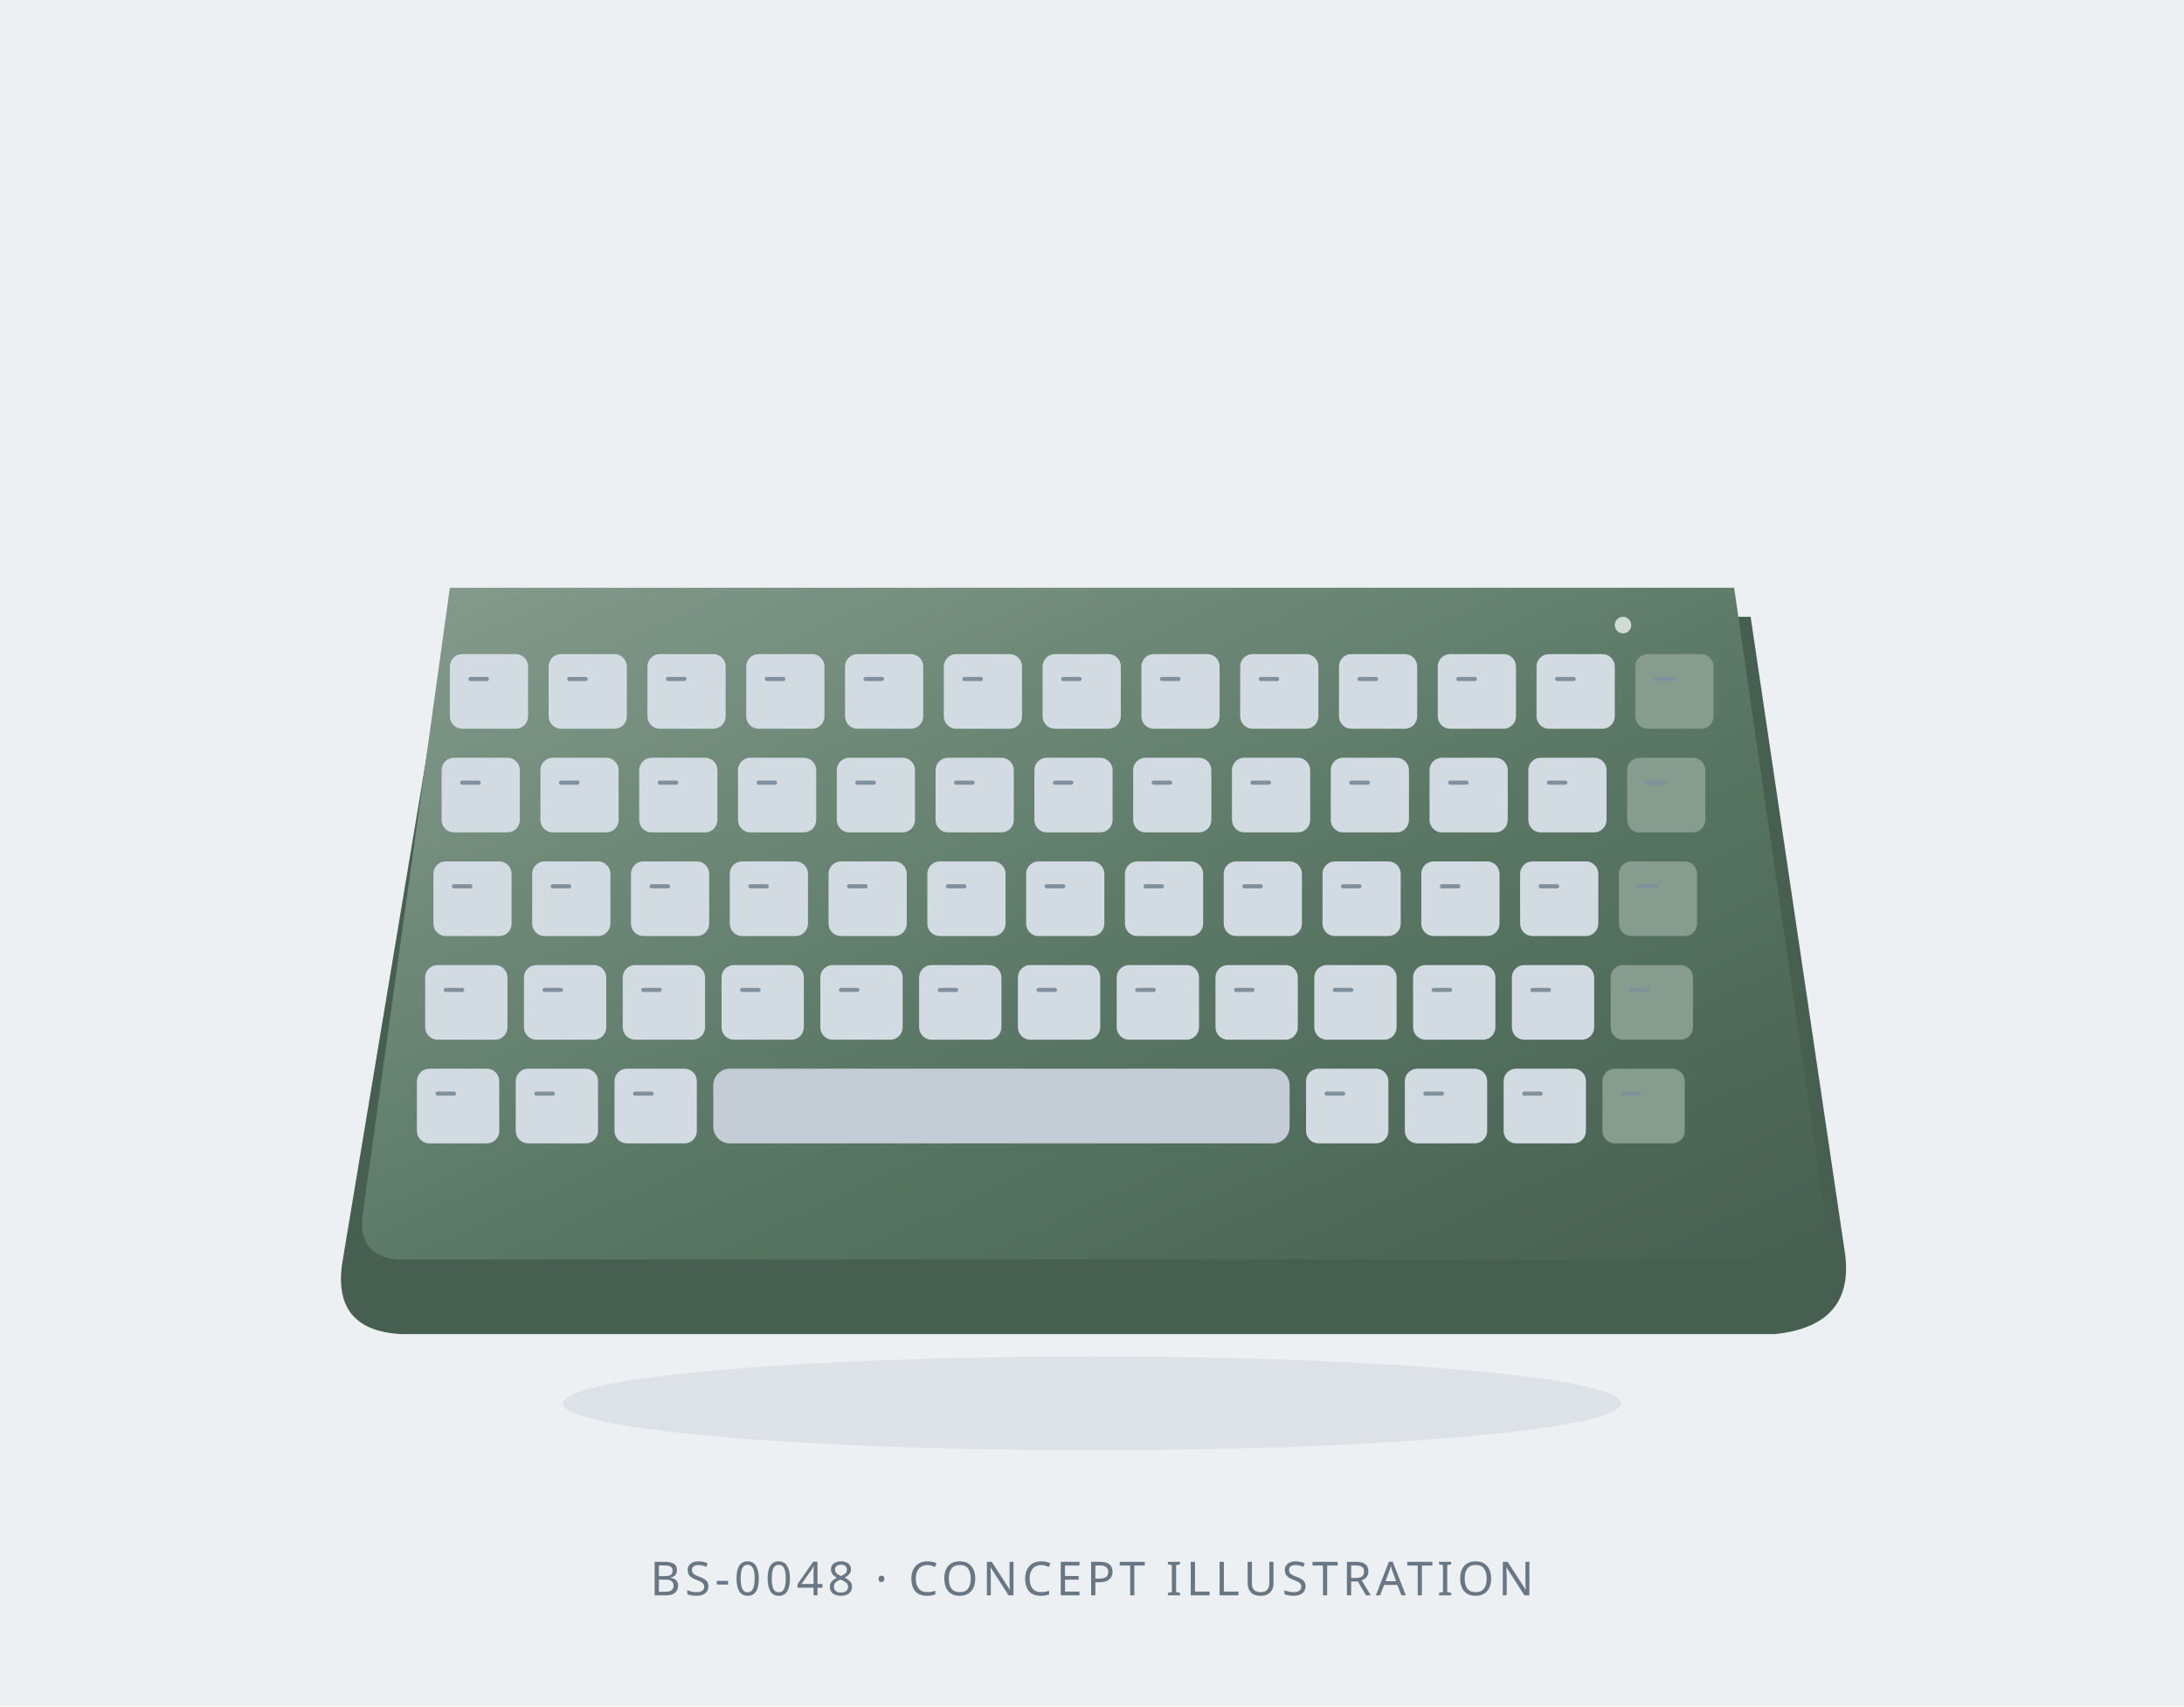
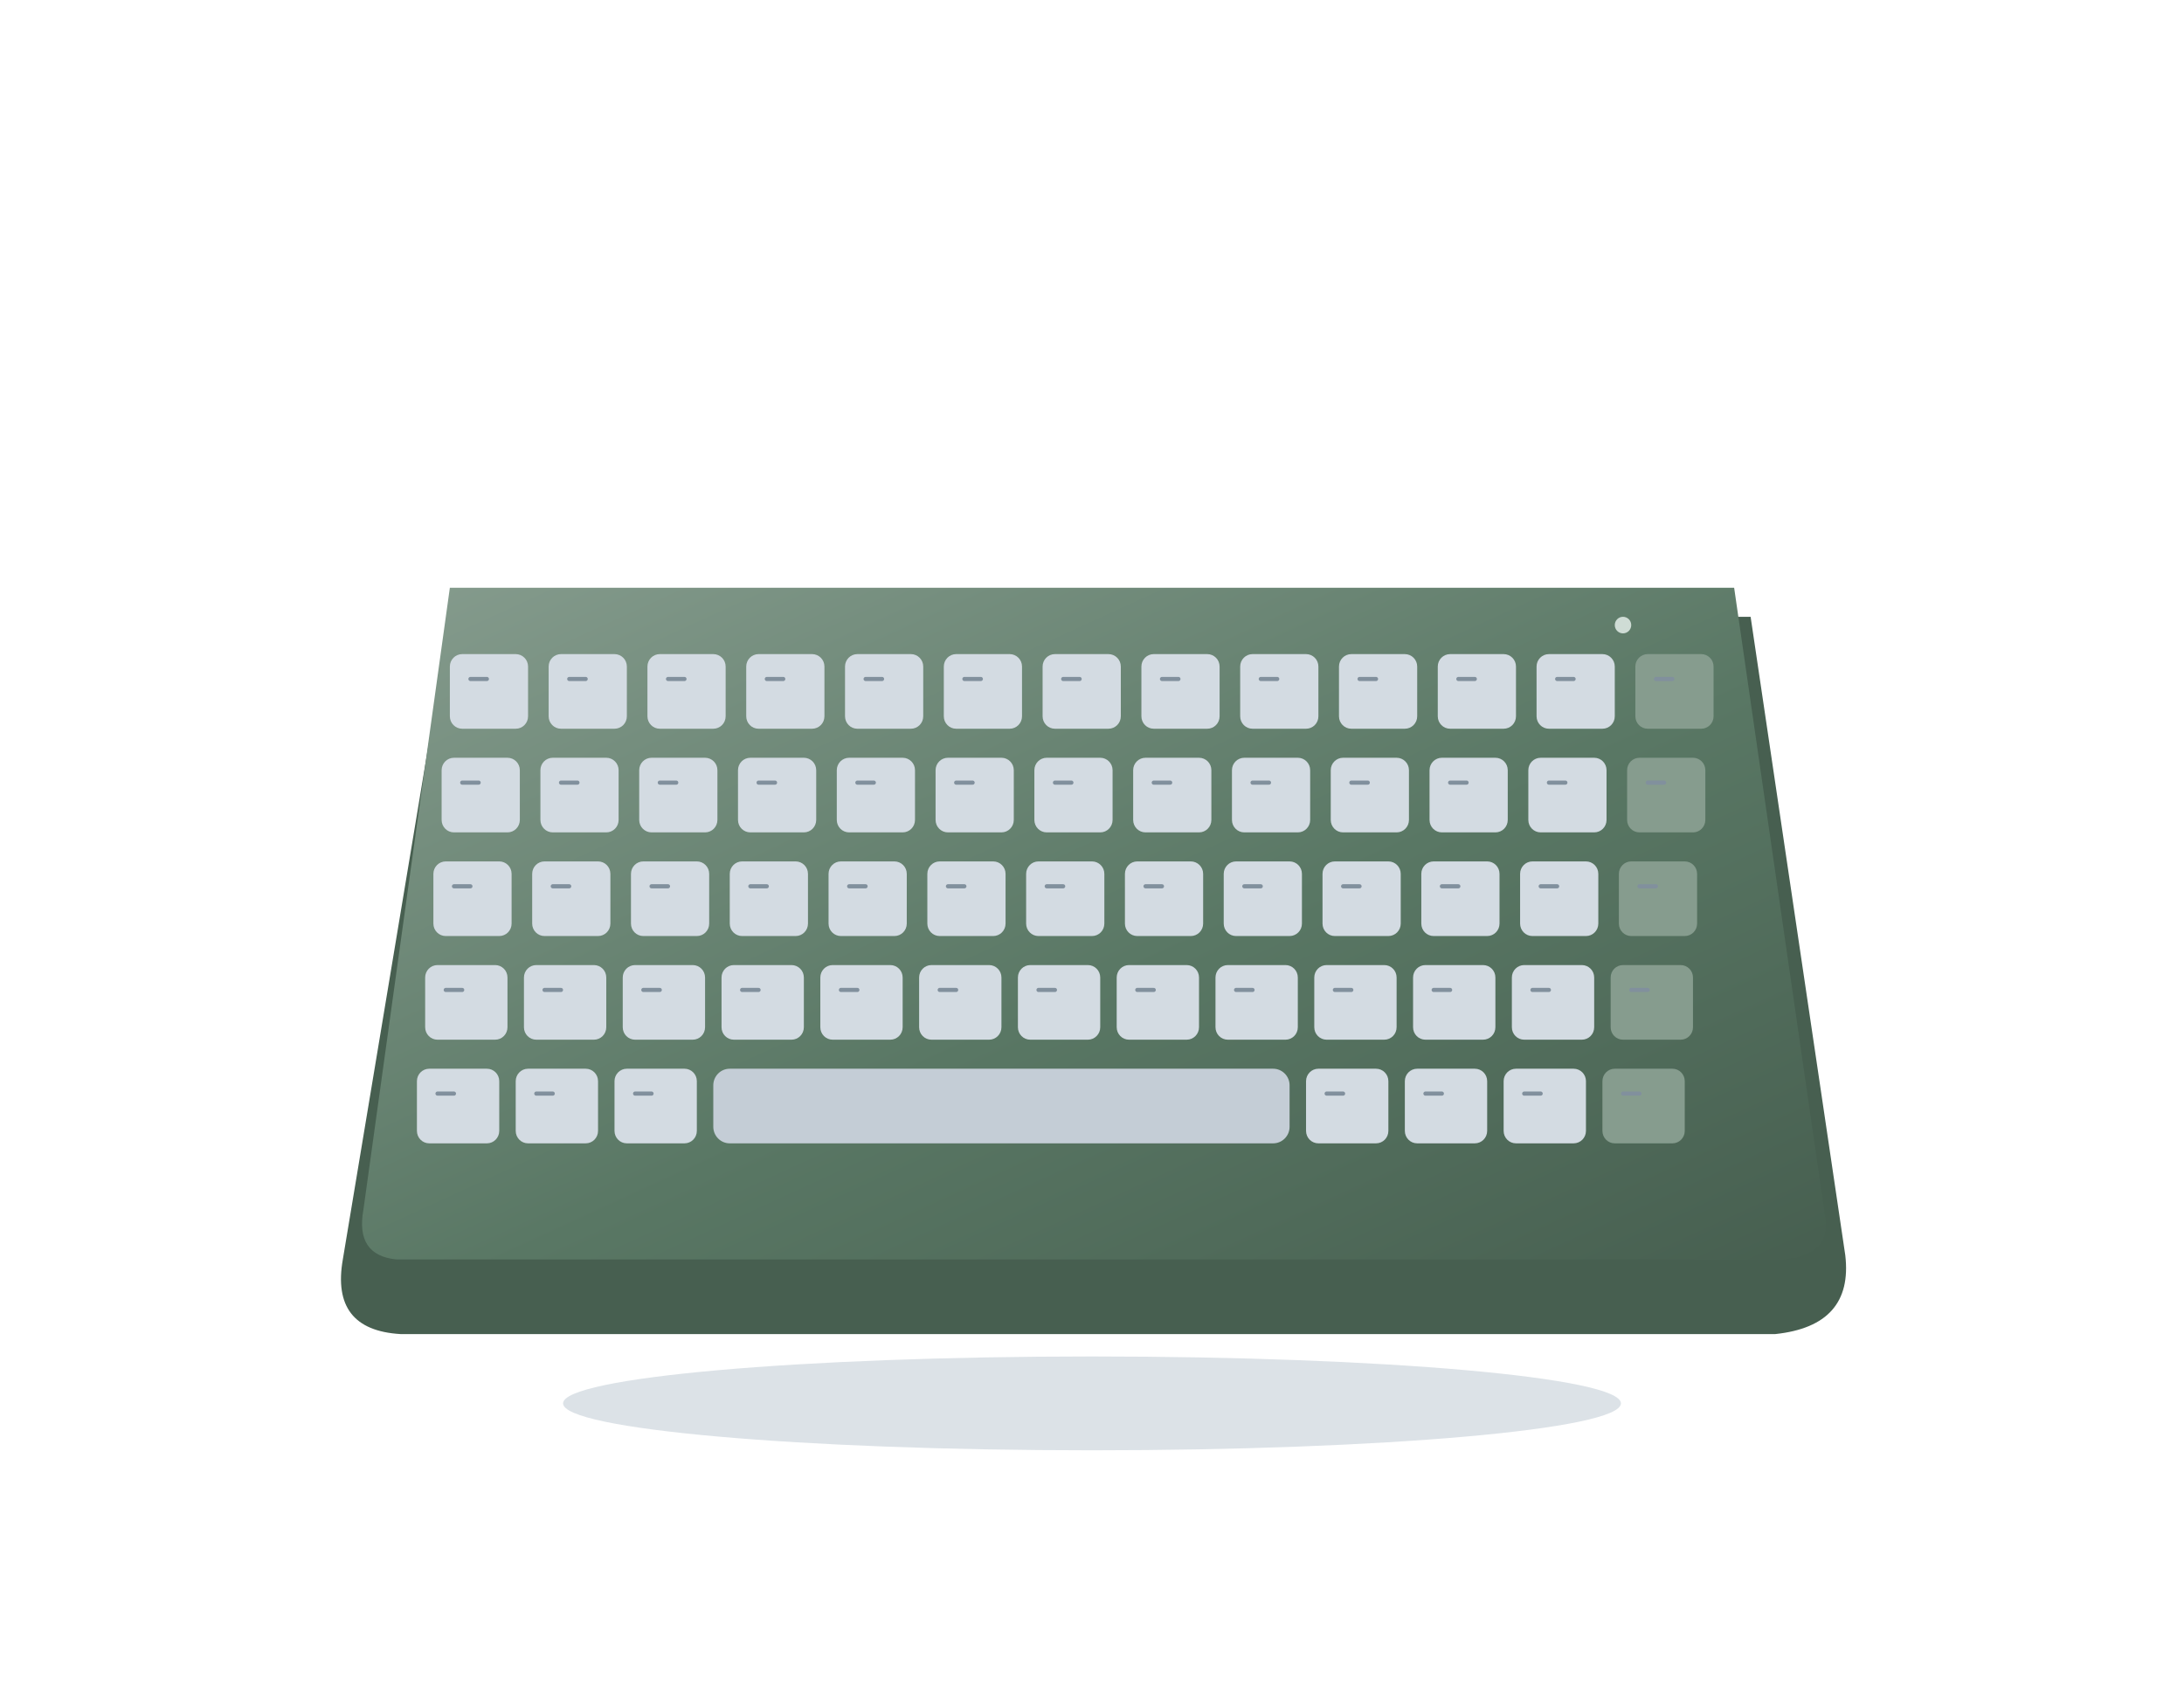
<svg xmlns="http://www.w3.org/2000/svg" width="512" height="400" viewBox="0 0 512 400" role="img">
-   <rect width="512" height="400" fill="#edf0f2" />
  <ellipse cx="256" cy="329" rx="124" ry="11" fill="#dce2e7" />
  <defs>
    <linearGradient id="pe697a0e7babfe994aee79b98-1-body" x1="0" y1="0" x2="1" y2="1">
      <stop stop-color="#869c8e" />
      <stop offset=".55" stop-color="#597764" />
      <stop offset="1" stop-color="#475f50" />
    </linearGradient>
    <linearGradient id="pe697a0e7babfe994aee79b98-1-metal" x1="0" y1="0" x2="1" y2=".4">
      <stop stop-color="#aeb9c3" />
      <stop offset=".35" stop-color="#e1e7ec" />
      <stop offset=".65" stop-color="#c9d2db" />
      <stop offset="1" stop-color="#8c9aa7" />
    </linearGradient>
    <pattern id="pe697a0e7babfe994aee79b98-1-fabric" width="5" height="5" patternUnits="userSpaceOnUse">
      <path d="M0 1h5M1 0v5" stroke="#edf1f4" stroke-opacity=".13" stroke-width=".65" />
    </pattern>
    <pattern id="pe697a0e7babfe994aee79b98-1-holes" width="8" height="8" patternUnits="userSpaceOnUse">
      <circle cx="4" cy="4" r="1.35" fill="#26313c" fill-opacity=".45" />
    </pattern>
  </defs>
  <g transform="translate(256 200) scale(0.965 0.972) translate(-256 -200)">
    <path d="M100 143h316l23 154q2 17-17 19H88q-17-1-14-18Z" fill="#475f50" />
    <path d="M100 136h312l22 151q2 10-10 11H87q-10-1-8-12Z" fill="url(#pe697a0e7babfe994aee79b98-1-body)" />
    <rect x="100" y="152" width="19" height="18" rx="3" fill="#d3dbe2" />
    <path d="M105 158h4" fill="none" stroke="#81909d" stroke-width="1" stroke-linecap="round" stroke-linejoin="round" />
    <rect x="124" y="152" width="19" height="18" rx="3" fill="#d3dbe2" />
    <path d="M129 158h4" fill="none" stroke="#81909d" stroke-width="1" stroke-linecap="round" stroke-linejoin="round" />
    <rect x="148" y="152" width="19" height="18" rx="3" fill="#d3dbe2" />
    <path d="M153 158h4" fill="none" stroke="#81909d" stroke-width="1" stroke-linecap="round" stroke-linejoin="round" />
    <rect x="172" y="152" width="19" height="18" rx="3" fill="#d3dbe2" />
    <path d="M177 158h4" fill="none" stroke="#81909d" stroke-width="1" stroke-linecap="round" stroke-linejoin="round" />
    <rect x="196" y="152" width="19" height="18" rx="3" fill="#d3dbe2" />
    <path d="M201 158h4" fill="none" stroke="#81909d" stroke-width="1" stroke-linecap="round" stroke-linejoin="round" />
    <rect x="220" y="152" width="19" height="18" rx="3" fill="#d3dbe2" />
    <path d="M225 158h4" fill="none" stroke="#81909d" stroke-width="1" stroke-linecap="round" stroke-linejoin="round" />
    <rect x="244" y="152" width="19" height="18" rx="3" fill="#d3dbe2" />
    <path d="M249 158h4" fill="none" stroke="#81909d" stroke-width="1" stroke-linecap="round" stroke-linejoin="round" />
    <rect x="268" y="152" width="19" height="18" rx="3" fill="#d3dbe2" />
    <path d="M273 158h4" fill="none" stroke="#81909d" stroke-width="1" stroke-linecap="round" stroke-linejoin="round" />
    <rect x="292" y="152" width="19" height="18" rx="3" fill="#d3dbe2" />
    <path d="M297 158h4" fill="none" stroke="#81909d" stroke-width="1" stroke-linecap="round" stroke-linejoin="round" />
    <rect x="316" y="152" width="19" height="18" rx="3" fill="#d3dbe2" />
    <path d="M321 158h4" fill="none" stroke="#81909d" stroke-width="1" stroke-linecap="round" stroke-linejoin="round" />
    <rect x="340" y="152" width="19" height="18" rx="3" fill="#d3dbe2" />
    <path d="M345 158h4" fill="none" stroke="#81909d" stroke-width="1" stroke-linecap="round" stroke-linejoin="round" />
    <rect x="364" y="152" width="19" height="18" rx="3" fill="#d3dbe2" />
    <path d="M369 158h4" fill="none" stroke="#81909d" stroke-width="1" stroke-linecap="round" stroke-linejoin="round" />
    <rect x="388" y="152" width="19" height="18" rx="3" fill="#869c8e" />
    <path d="M393 158h4" fill="none" stroke="#81909d" stroke-width="1" stroke-linecap="round" stroke-linejoin="round" />
    <rect x="98" y="177" width="19" height="18" rx="3" fill="#d3dbe2" />
    <path d="M103 183h4" fill="none" stroke="#81909d" stroke-width="1" stroke-linecap="round" stroke-linejoin="round" />
    <rect x="122" y="177" width="19" height="18" rx="3" fill="#d3dbe2" />
    <path d="M127 183h4" fill="none" stroke="#81909d" stroke-width="1" stroke-linecap="round" stroke-linejoin="round" />
    <rect x="146" y="177" width="19" height="18" rx="3" fill="#d3dbe2" />
    <path d="M151 183h4" fill="none" stroke="#81909d" stroke-width="1" stroke-linecap="round" stroke-linejoin="round" />
    <rect x="170" y="177" width="19" height="18" rx="3" fill="#d3dbe2" />
    <path d="M175 183h4" fill="none" stroke="#81909d" stroke-width="1" stroke-linecap="round" stroke-linejoin="round" />
    <rect x="194" y="177" width="19" height="18" rx="3" fill="#d3dbe2" />
    <path d="M199 183h4" fill="none" stroke="#81909d" stroke-width="1" stroke-linecap="round" stroke-linejoin="round" />
    <rect x="218" y="177" width="19" height="18" rx="3" fill="#d3dbe2" />
    <path d="M223 183h4" fill="none" stroke="#81909d" stroke-width="1" stroke-linecap="round" stroke-linejoin="round" />
    <rect x="242" y="177" width="19" height="18" rx="3" fill="#d3dbe2" />
    <path d="M247 183h4" fill="none" stroke="#81909d" stroke-width="1" stroke-linecap="round" stroke-linejoin="round" />
    <rect x="266" y="177" width="19" height="18" rx="3" fill="#d3dbe2" />
    <path d="M271 183h4" fill="none" stroke="#81909d" stroke-width="1" stroke-linecap="round" stroke-linejoin="round" />
    <rect x="290" y="177" width="19" height="18" rx="3" fill="#d3dbe2" />
    <path d="M295 183h4" fill="none" stroke="#81909d" stroke-width="1" stroke-linecap="round" stroke-linejoin="round" />
    <rect x="314" y="177" width="19" height="18" rx="3" fill="#d3dbe2" />
    <path d="M319 183h4" fill="none" stroke="#81909d" stroke-width="1" stroke-linecap="round" stroke-linejoin="round" />
    <rect x="338" y="177" width="19" height="18" rx="3" fill="#d3dbe2" />
    <path d="M343 183h4" fill="none" stroke="#81909d" stroke-width="1" stroke-linecap="round" stroke-linejoin="round" />
    <rect x="362" y="177" width="19" height="18" rx="3" fill="#d3dbe2" />
    <path d="M367 183h4" fill="none" stroke="#81909d" stroke-width="1" stroke-linecap="round" stroke-linejoin="round" />
    <rect x="386" y="177" width="19" height="18" rx="3" fill="#869c8e" />
    <path d="M391 183h4" fill="none" stroke="#81909d" stroke-width="1" stroke-linecap="round" stroke-linejoin="round" />
    <rect x="96" y="202" width="19" height="18" rx="3" fill="#d3dbe2" />
    <path d="M101 208h4" fill="none" stroke="#81909d" stroke-width="1" stroke-linecap="round" stroke-linejoin="round" />
    <rect x="120" y="202" width="19" height="18" rx="3" fill="#d3dbe2" />
    <path d="M125 208h4" fill="none" stroke="#81909d" stroke-width="1" stroke-linecap="round" stroke-linejoin="round" />
    <rect x="144" y="202" width="19" height="18" rx="3" fill="#d3dbe2" />
    <path d="M149 208h4" fill="none" stroke="#81909d" stroke-width="1" stroke-linecap="round" stroke-linejoin="round" />
    <rect x="168" y="202" width="19" height="18" rx="3" fill="#d3dbe2" />
    <path d="M173 208h4" fill="none" stroke="#81909d" stroke-width="1" stroke-linecap="round" stroke-linejoin="round" />
    <rect x="192" y="202" width="19" height="18" rx="3" fill="#d3dbe2" />
    <path d="M197 208h4" fill="none" stroke="#81909d" stroke-width="1" stroke-linecap="round" stroke-linejoin="round" />
    <rect x="216" y="202" width="19" height="18" rx="3" fill="#d3dbe2" />
    <path d="M221 208h4" fill="none" stroke="#81909d" stroke-width="1" stroke-linecap="round" stroke-linejoin="round" />
    <rect x="240" y="202" width="19" height="18" rx="3" fill="#d3dbe2" />
    <path d="M245 208h4" fill="none" stroke="#81909d" stroke-width="1" stroke-linecap="round" stroke-linejoin="round" />
    <rect x="264" y="202" width="19" height="18" rx="3" fill="#d3dbe2" />
    <path d="M269 208h4" fill="none" stroke="#81909d" stroke-width="1" stroke-linecap="round" stroke-linejoin="round" />
    <rect x="288" y="202" width="19" height="18" rx="3" fill="#d3dbe2" />
    <path d="M293 208h4" fill="none" stroke="#81909d" stroke-width="1" stroke-linecap="round" stroke-linejoin="round" />
    <rect x="312" y="202" width="19" height="18" rx="3" fill="#d3dbe2" />
    <path d="M317 208h4" fill="none" stroke="#81909d" stroke-width="1" stroke-linecap="round" stroke-linejoin="round" />
    <rect x="336" y="202" width="19" height="18" rx="3" fill="#d3dbe2" />
    <path d="M341 208h4" fill="none" stroke="#81909d" stroke-width="1" stroke-linecap="round" stroke-linejoin="round" />
    <rect x="360" y="202" width="19" height="18" rx="3" fill="#d3dbe2" />
    <path d="M365 208h4" fill="none" stroke="#81909d" stroke-width="1" stroke-linecap="round" stroke-linejoin="round" />
    <rect x="384" y="202" width="19" height="18" rx="3" fill="#869c8e" />
    <path d="M389 208h4" fill="none" stroke="#81909d" stroke-width="1" stroke-linecap="round" stroke-linejoin="round" />
    <rect x="94" y="227" width="20" height="18" rx="3" fill="#d3dbe2" />
    <path d="M99 233h4" fill="none" stroke="#81909d" stroke-width="1" stroke-linecap="round" stroke-linejoin="round" />
    <rect x="118" y="227" width="20" height="18" rx="3" fill="#d3dbe2" />
    <path d="M123 233h4" fill="none" stroke="#81909d" stroke-width="1" stroke-linecap="round" stroke-linejoin="round" />
    <rect x="142" y="227" width="20" height="18" rx="3" fill="#d3dbe2" />
    <path d="M147 233h4" fill="none" stroke="#81909d" stroke-width="1" stroke-linecap="round" stroke-linejoin="round" />
    <rect x="166" y="227" width="20" height="18" rx="3" fill="#d3dbe2" />
    <path d="M171 233h4" fill="none" stroke="#81909d" stroke-width="1" stroke-linecap="round" stroke-linejoin="round" />
    <rect x="190" y="227" width="20" height="18" rx="3" fill="#d3dbe2" />
    <path d="M195 233h4" fill="none" stroke="#81909d" stroke-width="1" stroke-linecap="round" stroke-linejoin="round" />
    <rect x="214" y="227" width="20" height="18" rx="3" fill="#d3dbe2" />
    <path d="M219 233h4" fill="none" stroke="#81909d" stroke-width="1" stroke-linecap="round" stroke-linejoin="round" />
    <rect x="238" y="227" width="20" height="18" rx="3" fill="#d3dbe2" />
    <path d="M243 233h4" fill="none" stroke="#81909d" stroke-width="1" stroke-linecap="round" stroke-linejoin="round" />
    <rect x="262" y="227" width="20" height="18" rx="3" fill="#d3dbe2" />
    <path d="M267 233h4" fill="none" stroke="#81909d" stroke-width="1" stroke-linecap="round" stroke-linejoin="round" />
    <rect x="286" y="227" width="20" height="18" rx="3" fill="#d3dbe2" />
    <path d="M291 233h4" fill="none" stroke="#81909d" stroke-width="1" stroke-linecap="round" stroke-linejoin="round" />
    <rect x="310" y="227" width="20" height="18" rx="3" fill="#d3dbe2" />
    <path d="M315 233h4" fill="none" stroke="#81909d" stroke-width="1" stroke-linecap="round" stroke-linejoin="round" />
    <rect x="334" y="227" width="20" height="18" rx="3" fill="#d3dbe2" />
    <path d="M339 233h4" fill="none" stroke="#81909d" stroke-width="1" stroke-linecap="round" stroke-linejoin="round" />
    <rect x="358" y="227" width="20" height="18" rx="3" fill="#d3dbe2" />
    <path d="M363 233h4" fill="none" stroke="#81909d" stroke-width="1" stroke-linecap="round" stroke-linejoin="round" />
    <rect x="382" y="227" width="20" height="18" rx="3" fill="#869c8e" />
    <path d="M387 233h4" fill="none" stroke="#81909d" stroke-width="1" stroke-linecap="round" stroke-linejoin="round" />
    <rect x="92" y="252" width="20" height="18" rx="3" fill="#d3dbe2" />
    <path d="M97 258h4" fill="none" stroke="#81909d" stroke-width="1" stroke-linecap="round" stroke-linejoin="round" />
    <rect x="116" y="252" width="20" height="18" rx="3" fill="#d3dbe2" />
    <path d="M121 258h4" fill="none" stroke="#81909d" stroke-width="1" stroke-linecap="round" stroke-linejoin="round" />
    <rect x="140" y="252" width="20" height="18" rx="3" fill="#d3dbe2" />
    <path d="M145 258h4" fill="none" stroke="#81909d" stroke-width="1" stroke-linecap="round" stroke-linejoin="round" />
    <rect x="308" y="252" width="20" height="18" rx="3" fill="#d3dbe2" />
    <path d="M313 258h4" fill="none" stroke="#81909d" stroke-width="1" stroke-linecap="round" stroke-linejoin="round" />
    <rect x="332" y="252" width="20" height="18" rx="3" fill="#d3dbe2" />
    <path d="M337 258h4" fill="none" stroke="#81909d" stroke-width="1" stroke-linecap="round" stroke-linejoin="round" />
    <rect x="356" y="252" width="20" height="18" rx="3" fill="#d3dbe2" />
    <path d="M361 258h4" fill="none" stroke="#81909d" stroke-width="1" stroke-linecap="round" stroke-linejoin="round" />
    <rect x="380" y="252" width="20" height="18" rx="3" fill="#869c8e" />
    <path d="M385 258h4" fill="none" stroke="#81909d" stroke-width="1" stroke-linecap="round" stroke-linejoin="round" />
    <rect x="164" y="252" width="140" height="18" rx="4" fill="#c4cdd6" />
    <circle cx="385" cy="145" r="2" fill="#cfdcd5" />
  </g>
-   <text x="256" y="374" text-anchor="middle" font-family="Segoe UI, sans-serif" font-size="11" letter-spacing="1" fill="#697784">BS-0048 · CONCEPT ILLUSTRATION</text>
</svg>
